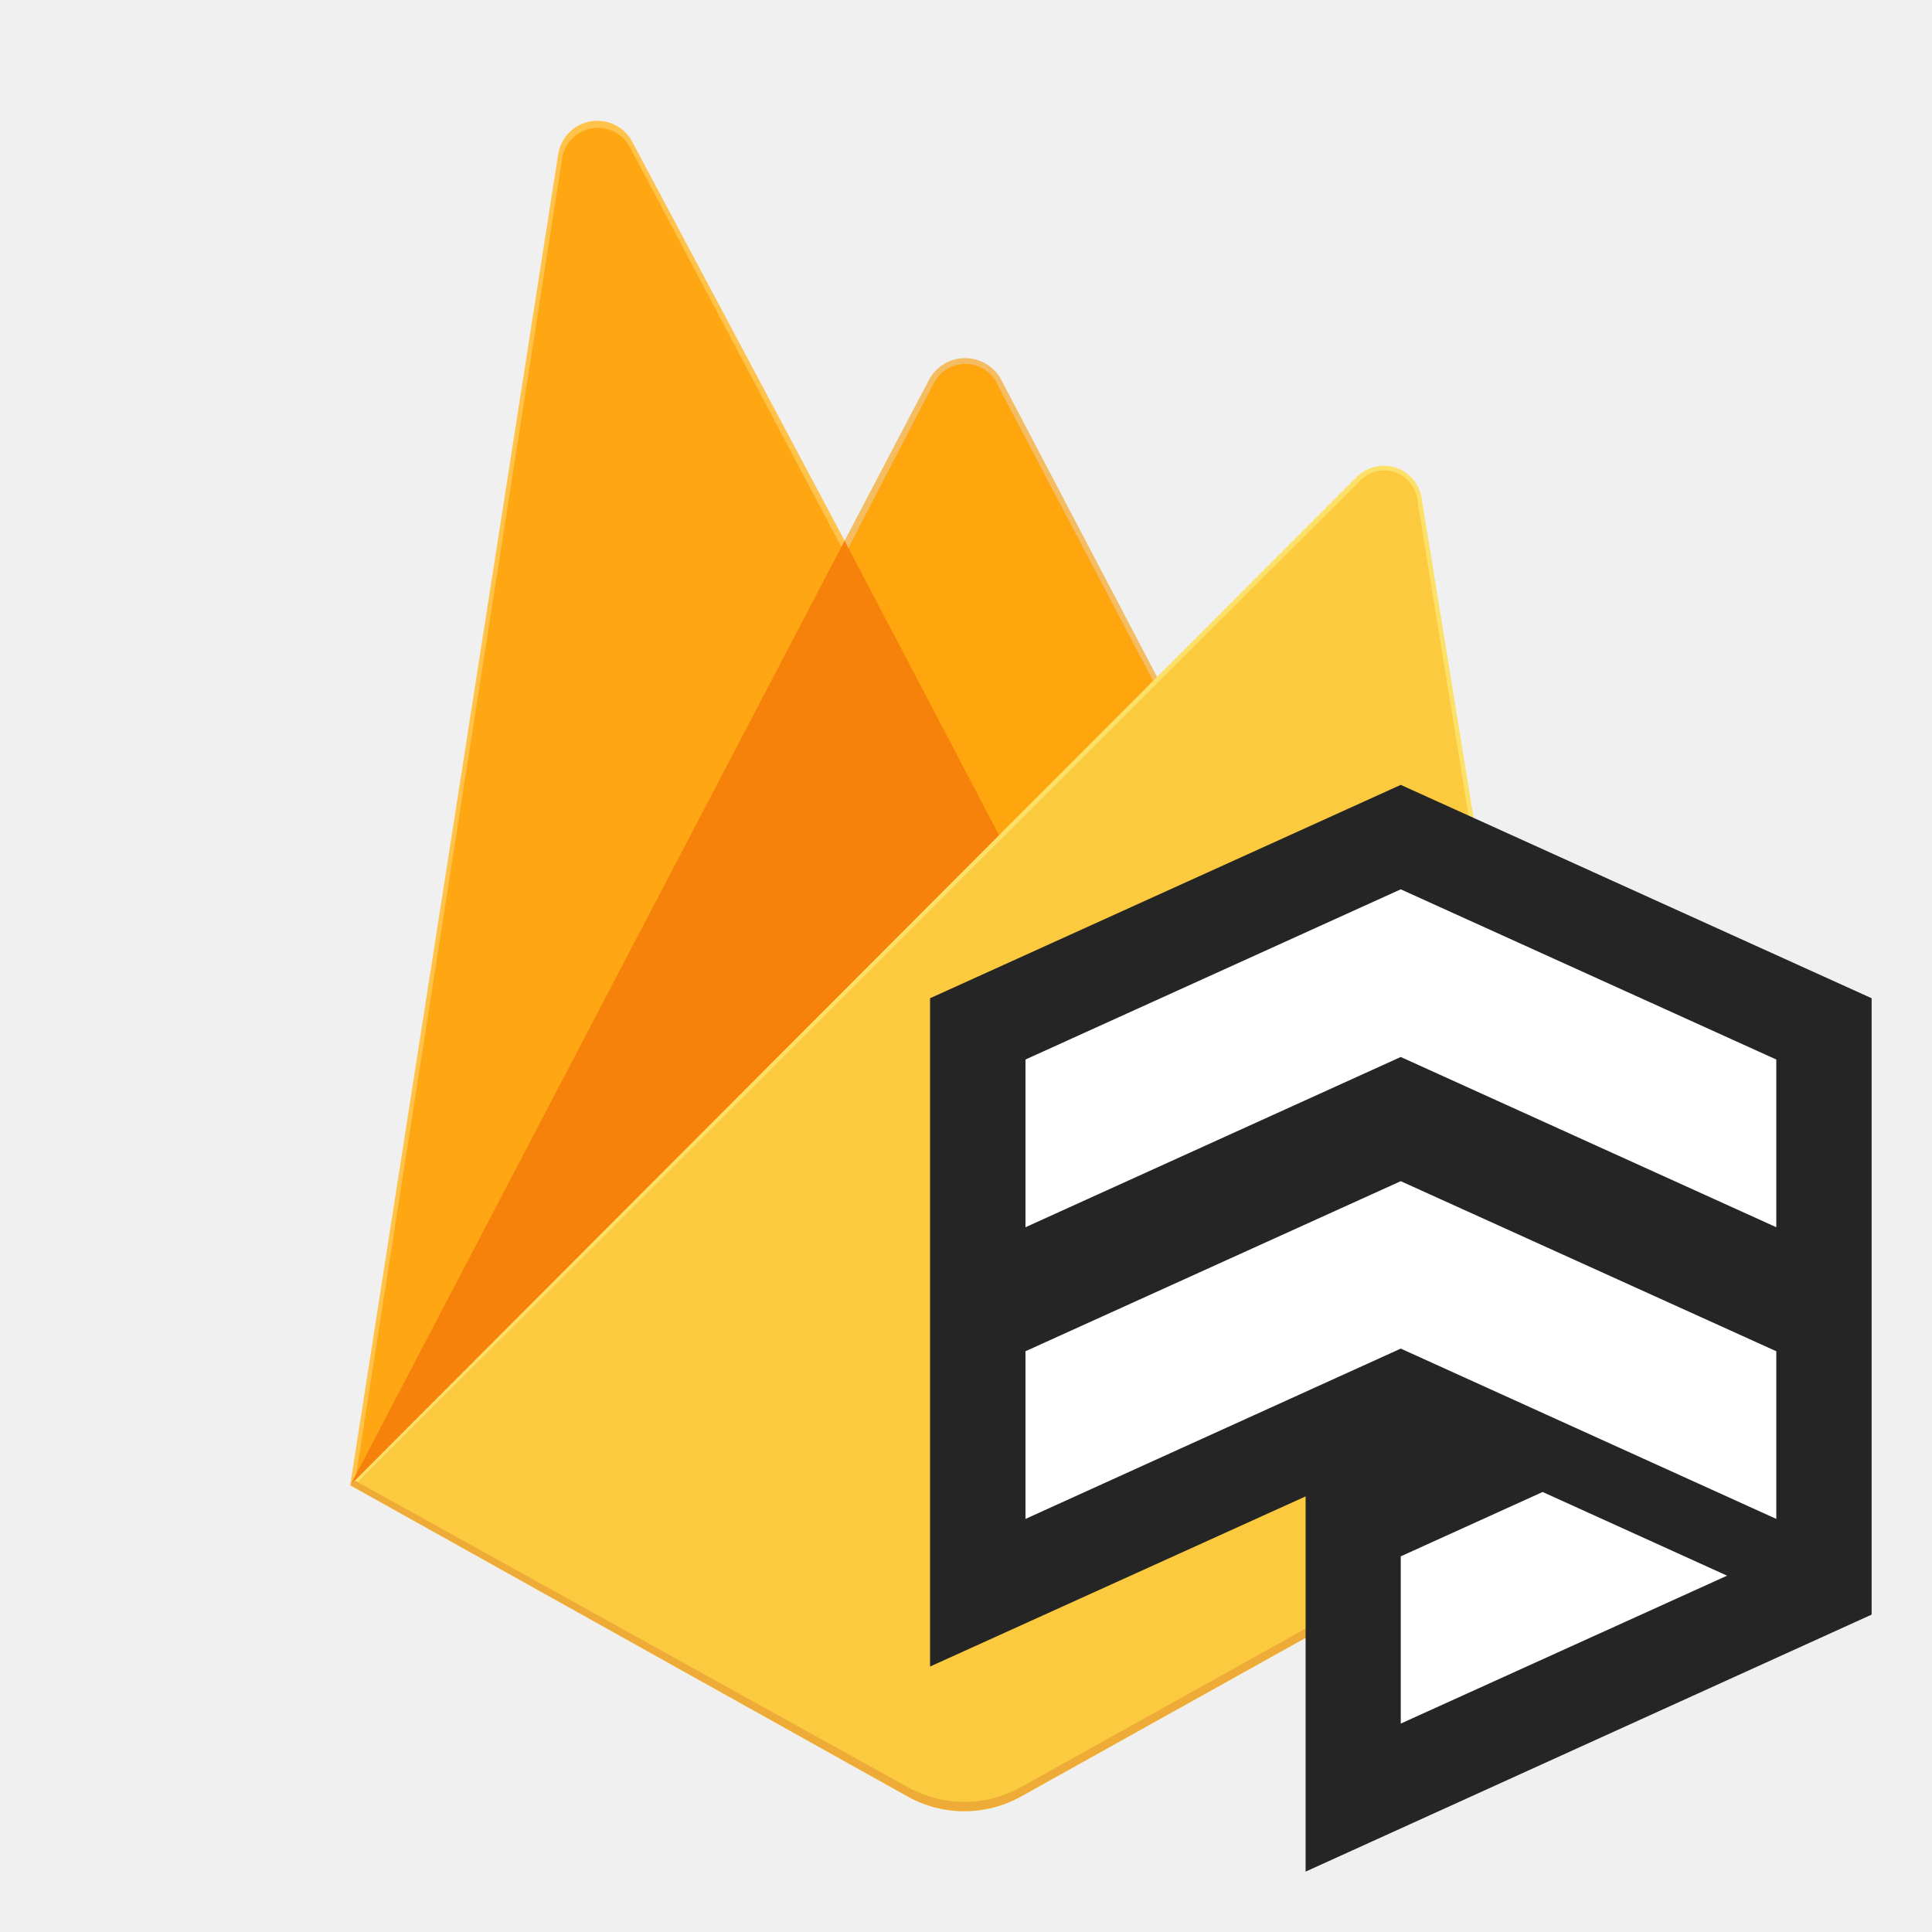
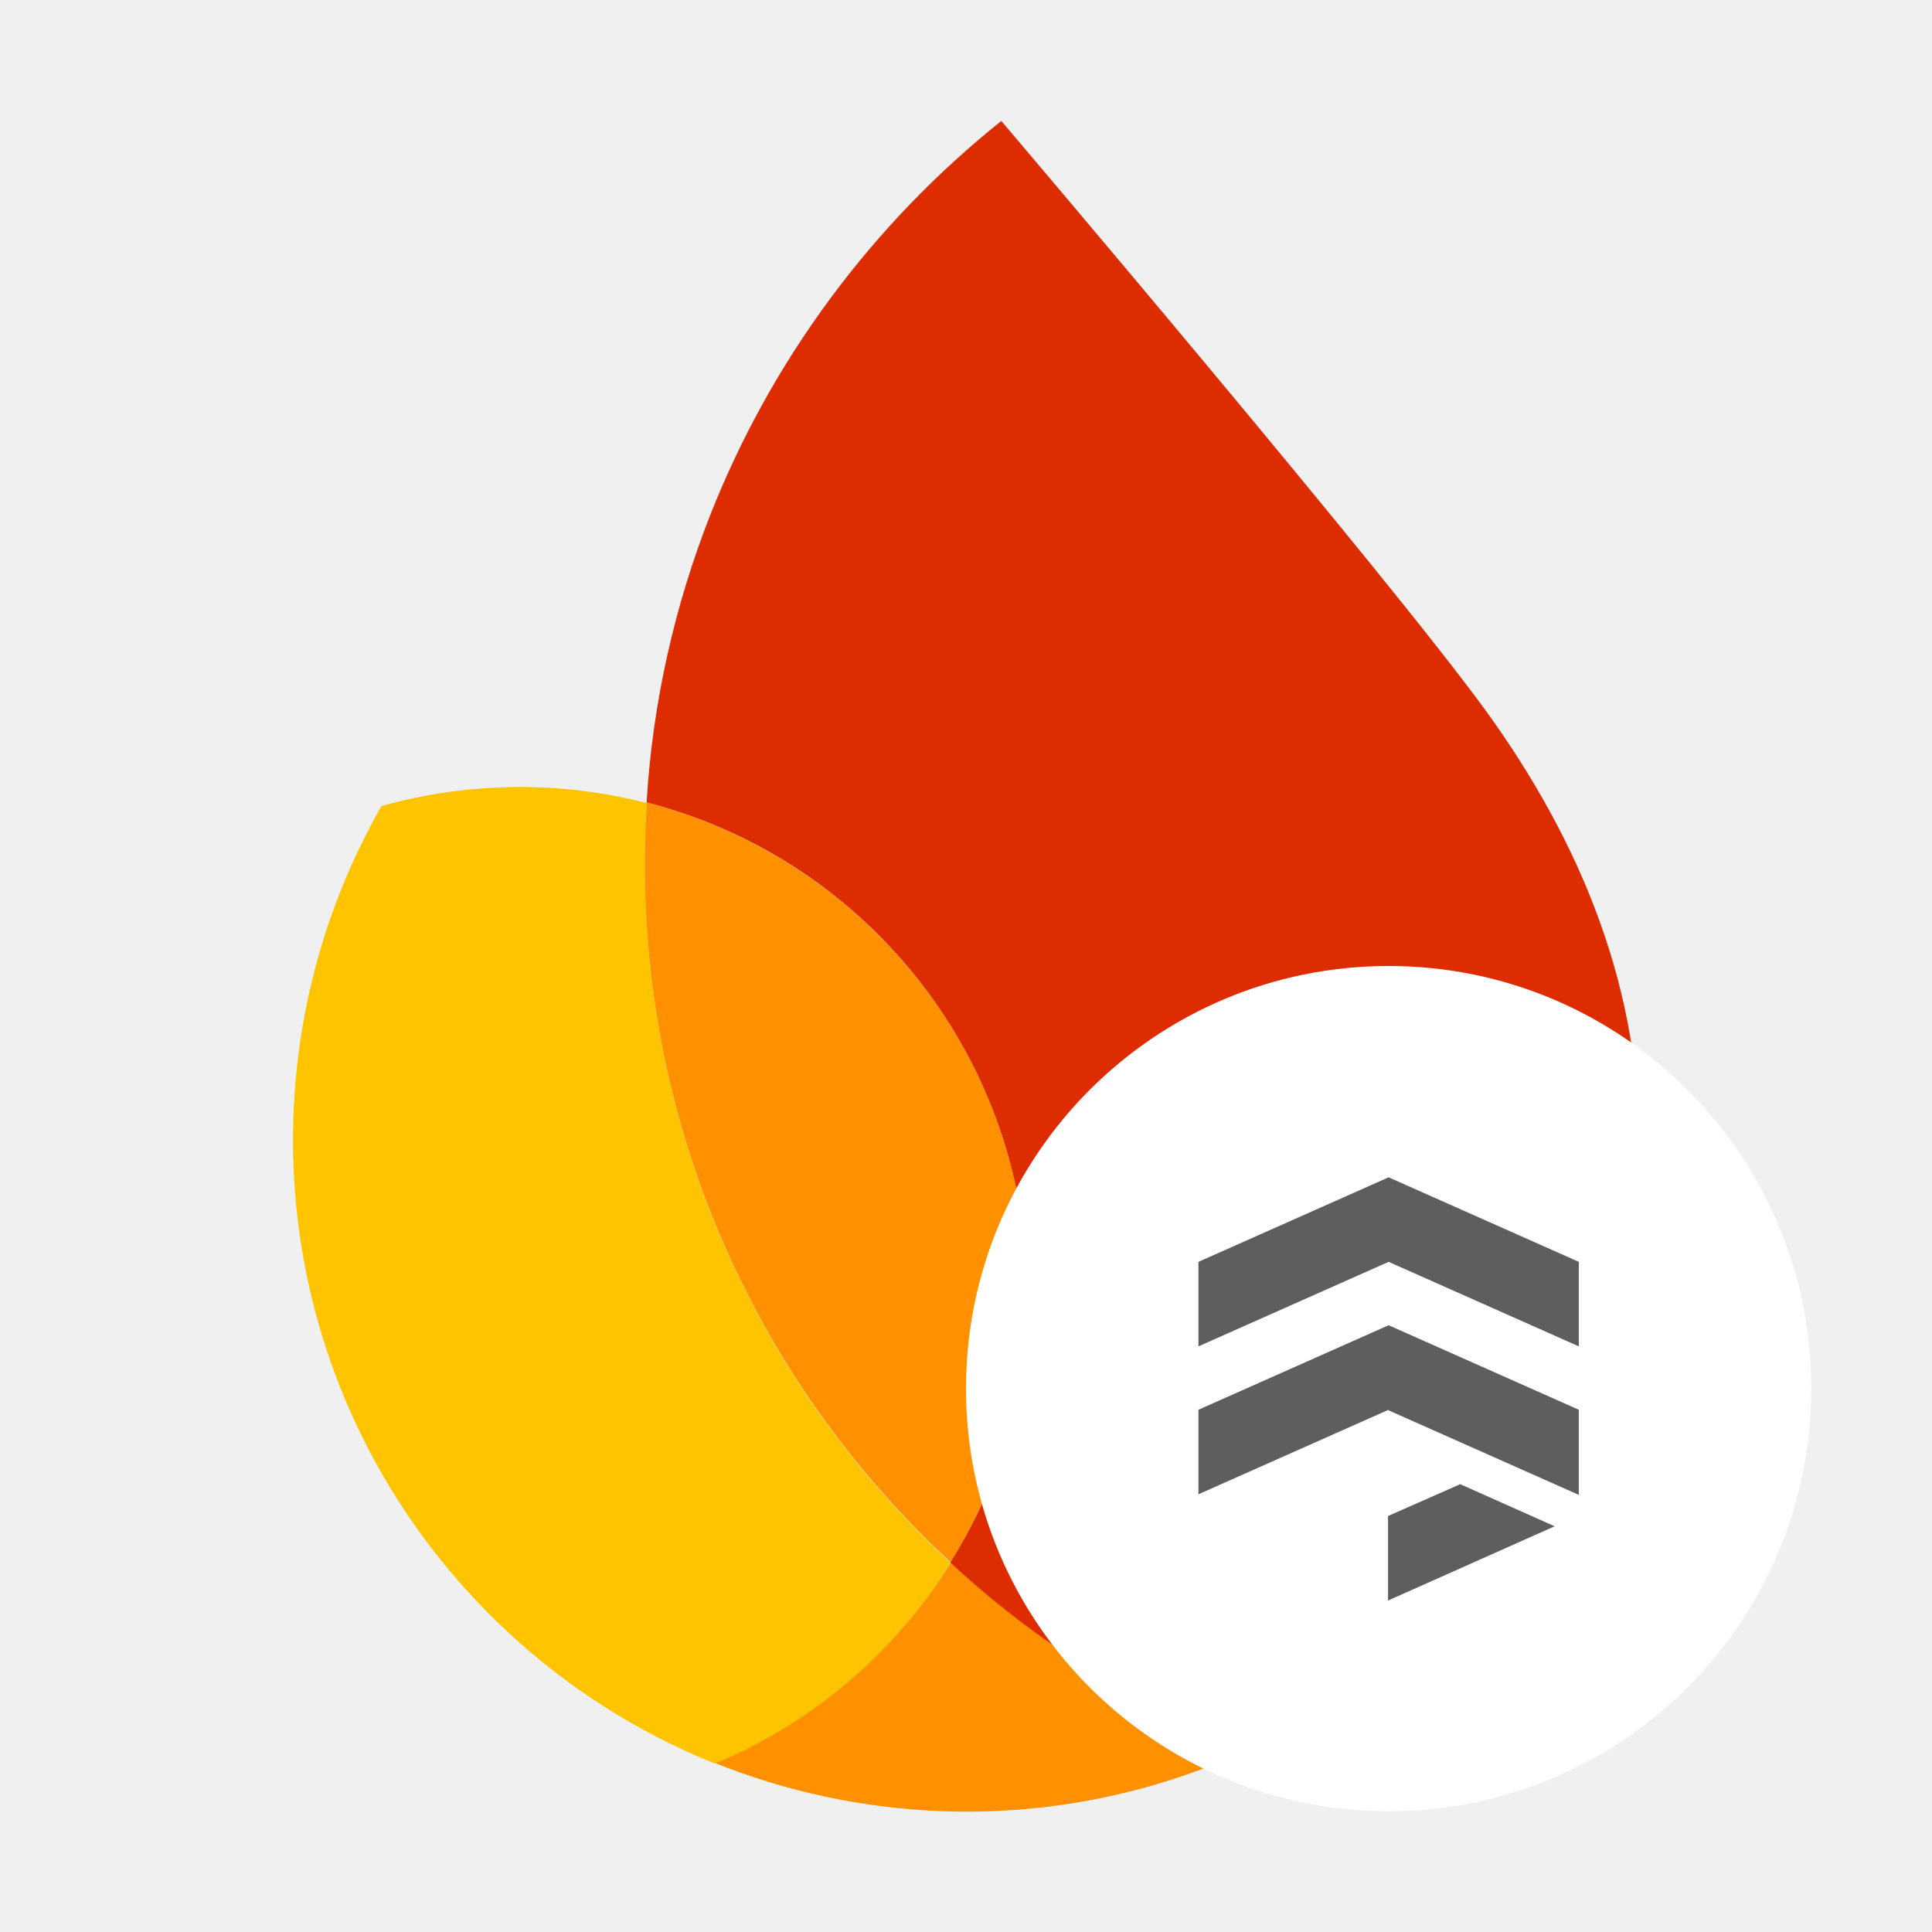
- <svg xmlns="http://www.w3.org/2000/svg" viewBox="0 0 32 32">
-   <path d="M5.8,24.6l.17-.237L13.99,9.149l.017-.161-3.535-6.64a.656.656,0,0,0-1.227.207Z" style="fill:#ffc24a" />
-   <path d="M5.9,24.42l.128-.25L13.965,9.114,10.439,2.448a.6.6,0,0,0-1.133.206Z" style="fill:#ffa712" />
-   <path d="M16.584,14.01l2.632-2.7L16.583,6.289a.678.678,0,0,0-1.195,0L13.981,8.971V9.2Z" style="fill:#f4bd62" />
-   <path d="M16.537,13.9,19.1,11.28,16.537,6.4a.589.589,0,0,0-1.074-.047L14.049,9.082l-.042.139Z" style="fill:#ffa50e" />
-   <polygon points="5.802 24.601 5.879 24.523 6.158 24.41 16.418 14.188 16.548 13.834 13.989 8.956 5.802 24.601" style="fill:#f6820c" />
-   <path d="M16.912,29.756,26.2,24.577,23.546,8.246A.635.635,0,0,0,22.471,7.9L5.8,24.6l9.233,5.155a1.927,1.927,0,0,0,1.878,0" style="fill:#fde068" />
-   <path d="M26.115,24.534,23.483,8.326a.557.557,0,0,0-.967-.353L5.9,24.569l9.131,5.1a1.912,1.912,0,0,0,1.863,0Z" style="fill:#fcca3f" />
-   <path d="M16.912,29.6a1.927,1.927,0,0,1-1.878,0L5.876,24.522,5.8,24.6l9.233,5.155a1.927,1.927,0,0,0,1.878,0L26.2,24.577l-.023-.14Z" style="fill:#eeab37" />
-   <polygon points="23.201 13 15.405 16.534 15.405 27.603 21.625 24.785 21.625 31 31 26.743 31 16.534 23.201 13" style="fill:#252525" />
-   <polygon points="23.201 14.73 16.985 17.549 16.985 20.327 23.201 17.507 29.421 20.327 29.421 17.549 23.201 14.73" style="fill:#fff" />
-   <polygon points="23.201 19.564 16.985 22.381 16.985 25.158 23.201 22.337 29.421 25.158 29.421 22.381 23.201 19.564" style="fill:#fff" />
-   <polygon points="28.606 26.098 25.551 24.712 23.201 25.778 23.201 28.548 28.606 26.098" style="fill:#fff" />
+ <svg xmlns="http://www.w3.org/2000/svg" id="Capa_1" viewBox="0 0 32 32">
+   <path d="m11.84,29.2c1.17.47,2.44.75,3.78.8,1.81.06,3.52-.31,5.06-1.02-1.84-.72-3.51-1.78-4.93-3.1-.92,1.48-2.29,2.64-3.9,3.32Z" style="fill:#ff9100;" />
+   <path d="m15.74,25.88c-3.25-3-5.22-7.35-5.05-12.12,0-.15.01-.31.02-.46-.58-.15-1.19-.24-1.81-.26-.89-.03-1.76.08-2.58.31-.87,1.52-1.39,3.26-1.46,5.13-.17,4.82,2.75,9.03,6.98,10.73,1.62-.67,2.98-1.84,3.9-3.32Z" style="fill:#ffc400;" />
+   <path d="m15.74,25.88c.76-1.21,1.21-2.63,1.27-4.15.14-4.02-2.56-7.47-6.3-8.44,0,.15-.02.31-.02.46-.17,4.77,1.8,9.12,5.05,12.12Z" style="fill:#ff9100;" />
+   <path d="m16.59,2c-2.13,1.7-3.81,3.95-4.83,6.54-.58,1.48-.95,3.08-1.05,4.75,3.74.96,6.44,4.42,6.3,8.44-.05,1.53-.51,2.94-1.27,4.15,1.42,1.32,3.09,2.37,4.93,3.1,3.7-1.71,6.32-5.38,6.47-9.73.1-2.82-.98-5.33-2.51-7.45-1.62-2.24-8.04-9.79-8.04-9.79Z" style="fill:#dd2c00;" />
+   <g id="firestore">
+     <circle id="circle" cx="23" cy="23" r="7" style="fill:#fff;" />
+     <path id="collection" d="m23,23.35l-3.15,1.4v-1.4l3.15-1.4,3.15,1.4v1.23-.26.44l-3.15-1.4Zm0-3.85l3.15,1.4v1.4l-3.15-1.4-3.15,1.4v-1.4l3.15-1.4Zm1.18,5.08l1.57.7-2.76,1.23v-1.4l1.18-.52Z" style="fill:#5e5e5e; fill-rule:evenodd;" />
+   </g>
</svg>
